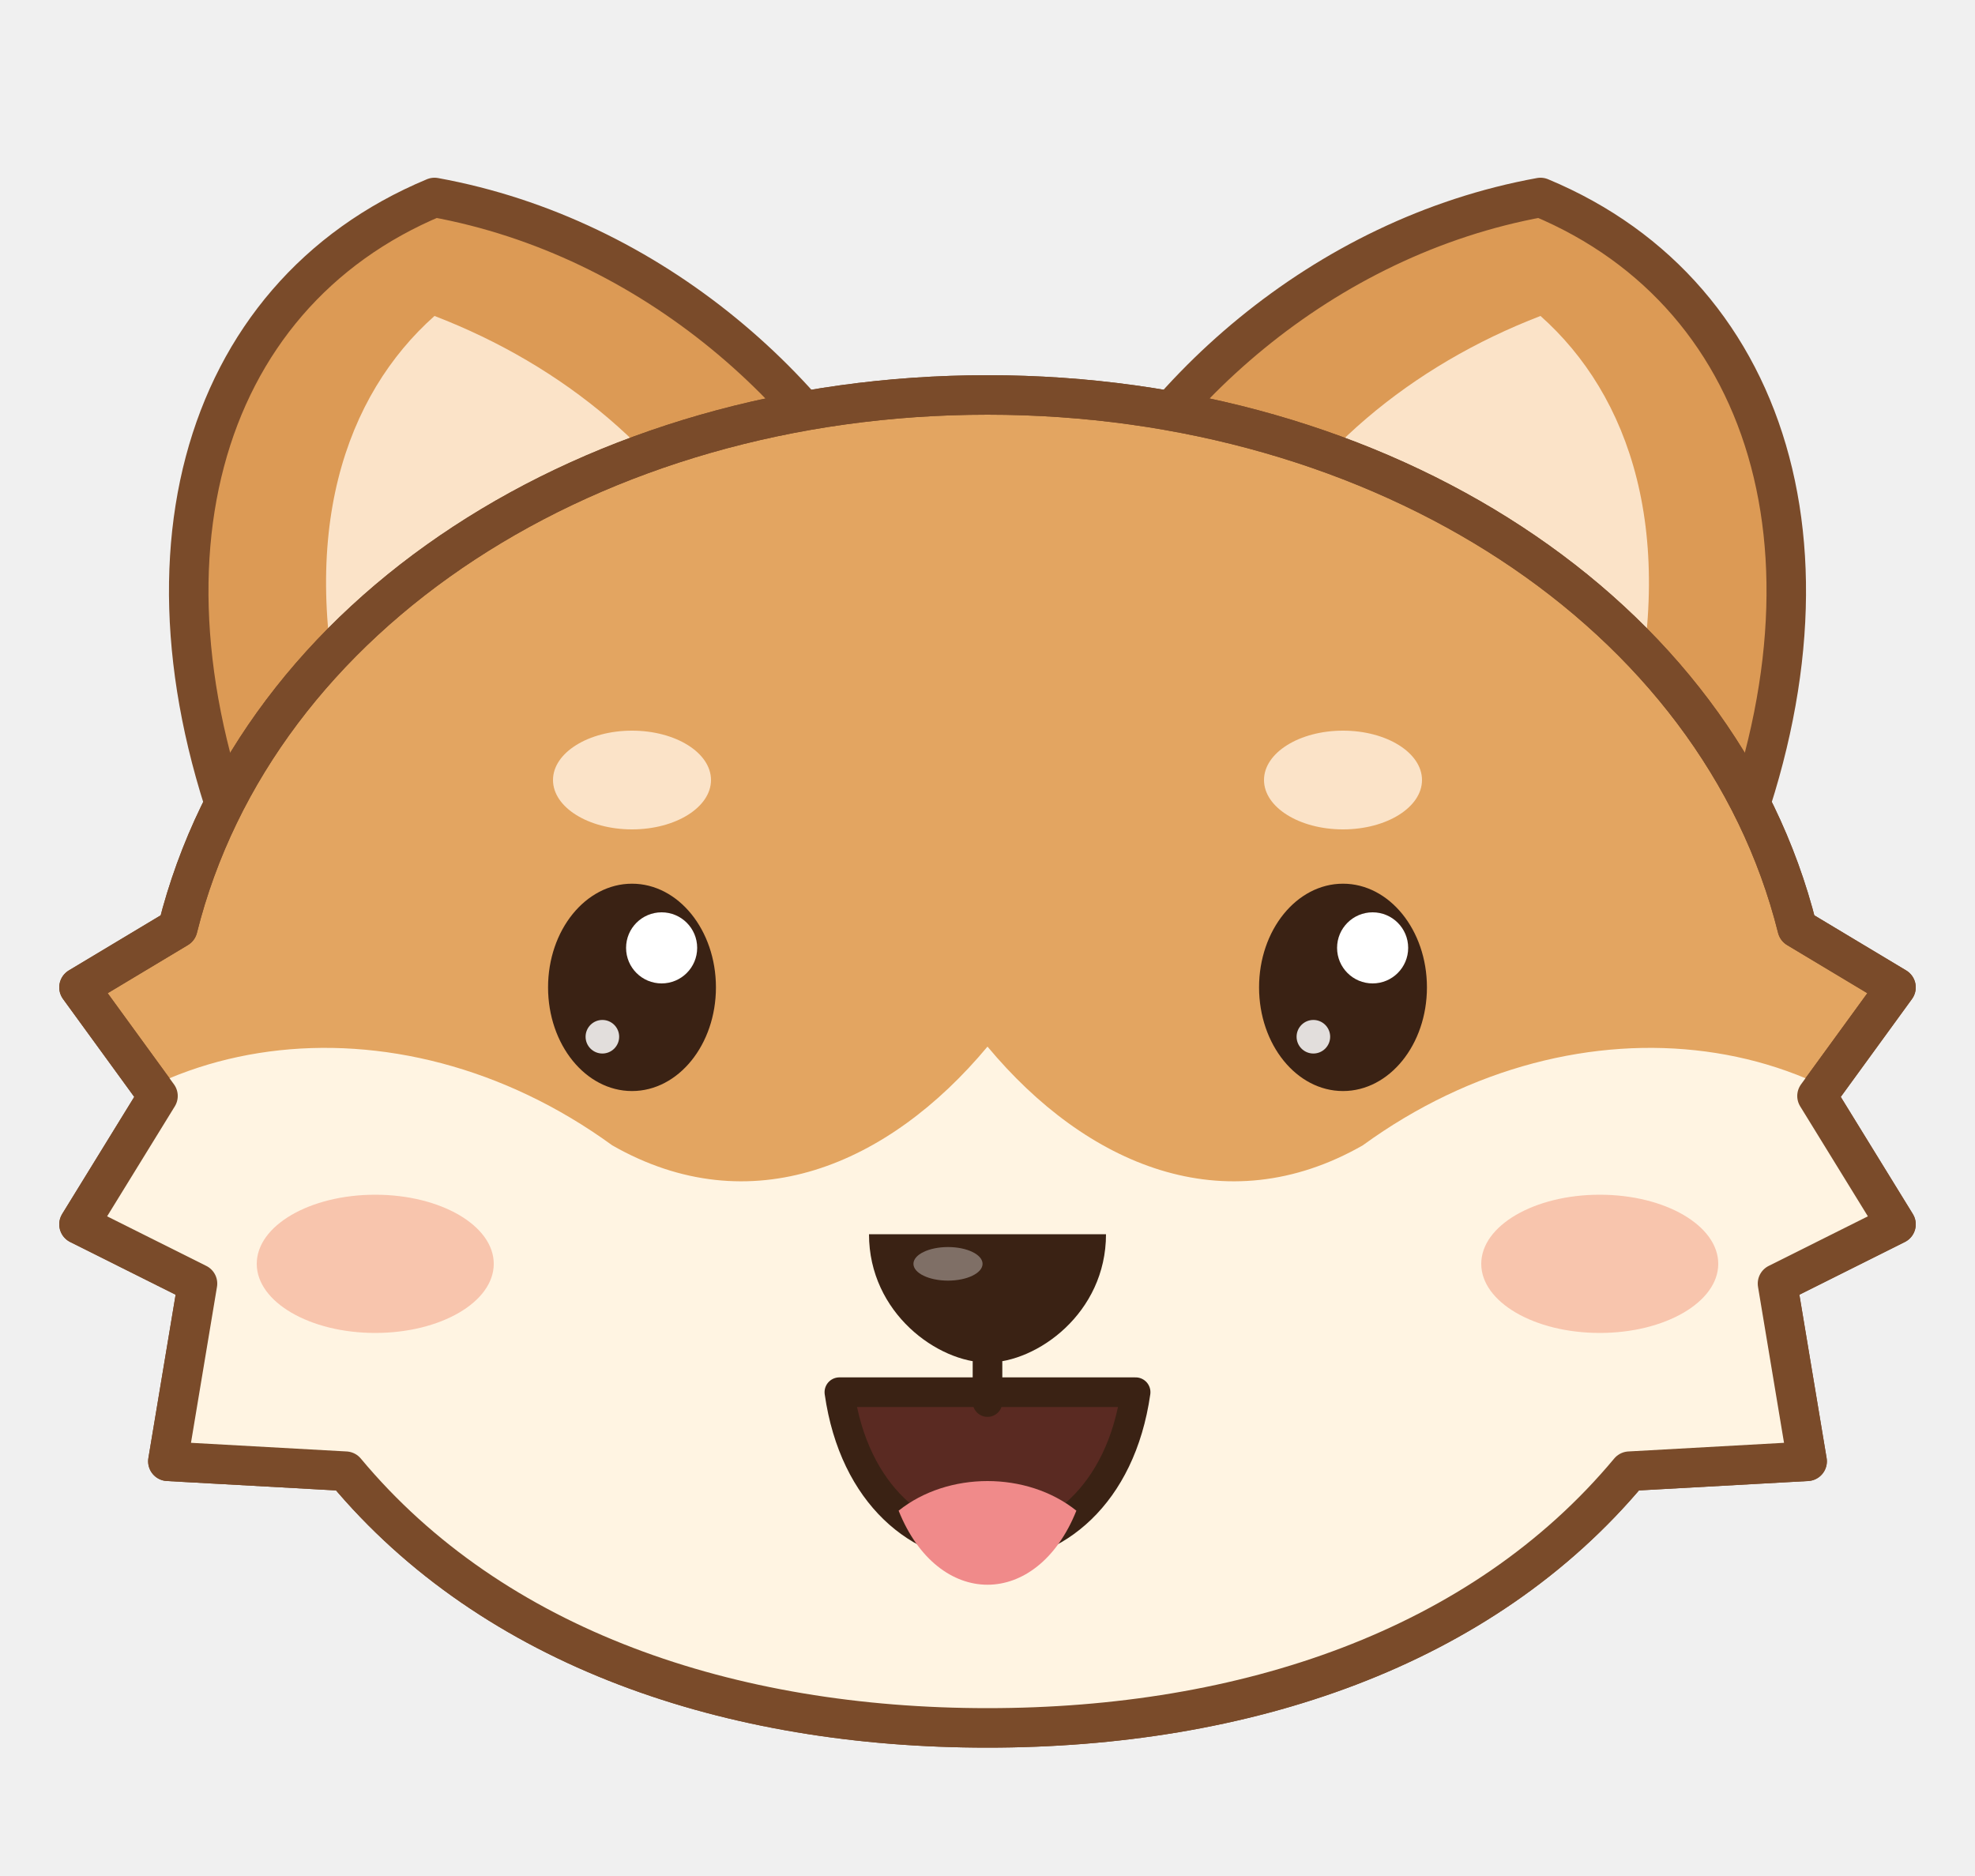
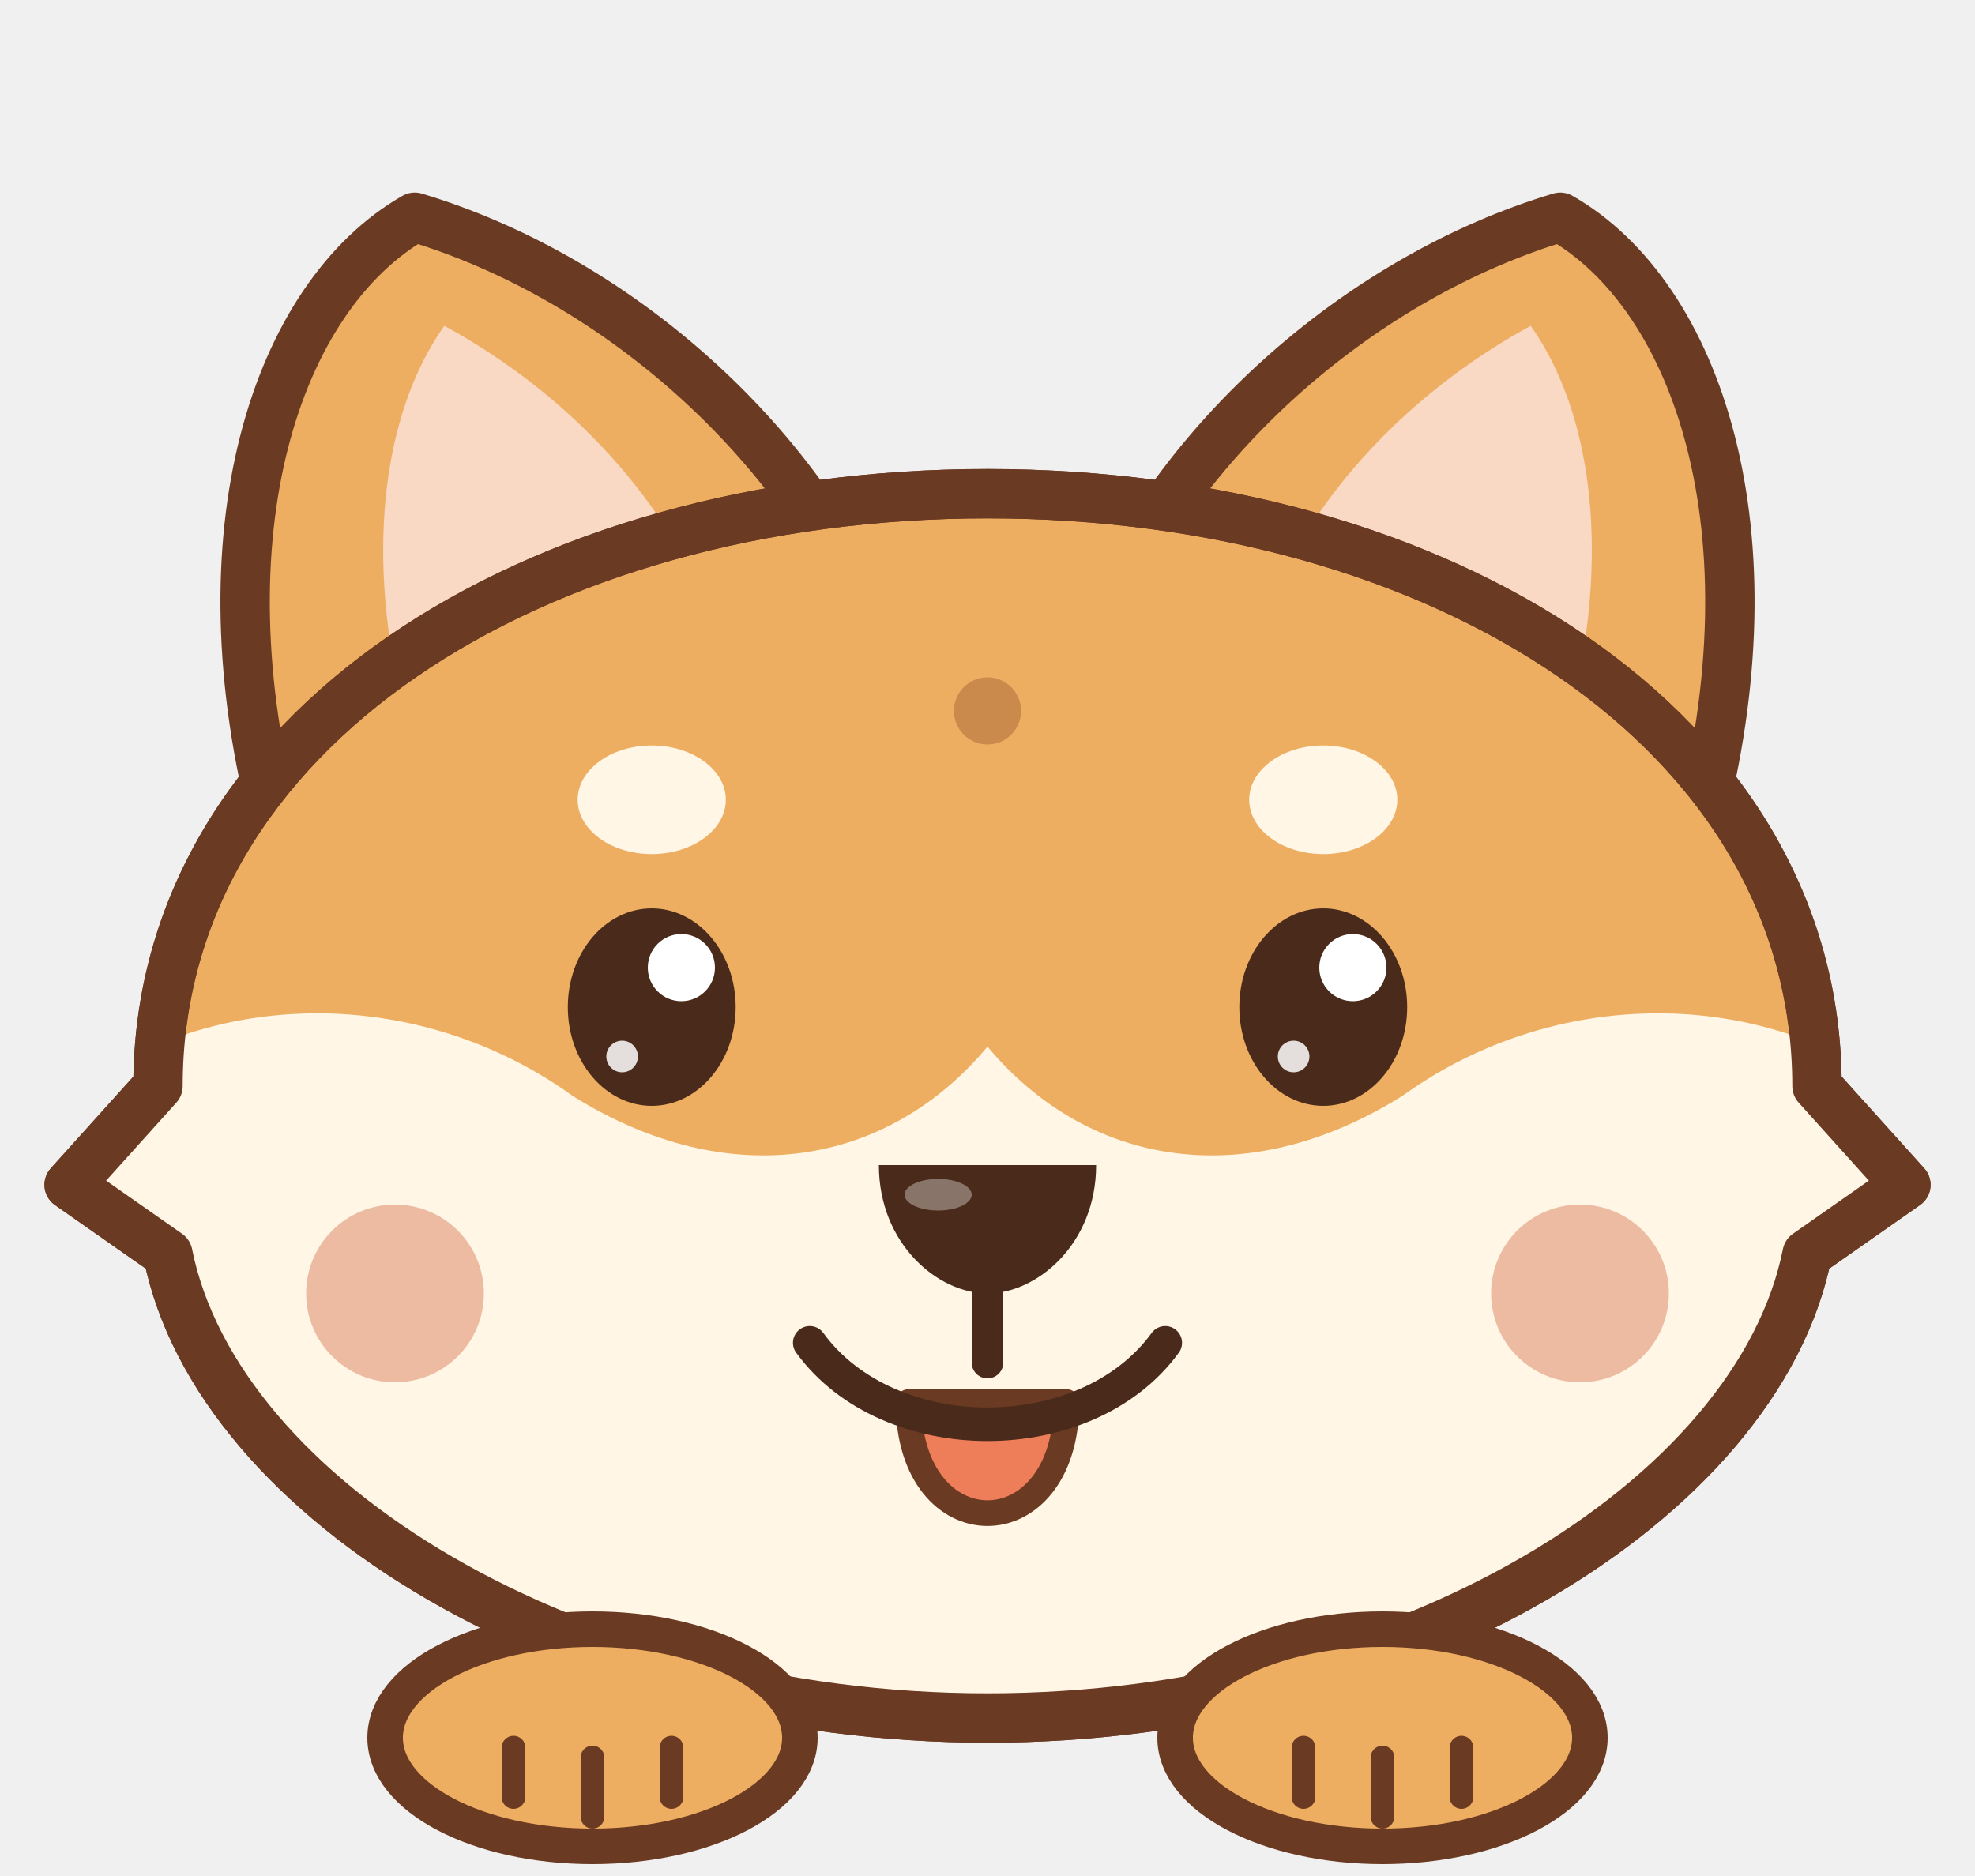
<svg xmlns="http://www.w3.org/2000/svg" viewBox="0 0 200 190" width="200" height="190">
  <defs>
-     <path id="face" d="M100 40 C140 40 174 62 182 94 L192 100 L184 111 L192 124 L180 130 L183 148 L165 149 C150 167 126 175 100 175 C74 175 50 167 35 149 L17 148 L20 130 L8 124 L16 111 L8 100 L18 94 C26 62 60 40 100 40 Z" />
+     <path id="face" d="M100 50 C146 50 184 74 184 110 L193 120 L183 127 C178 152 142 174 100 174 C58 174 22 152 17 127 L7 120 L16 110 C16 74 54 50 100 50 Z" />
    <clipPath id="faceclip">
      <use href="#face" />
    </clipPath>
  </defs>
-   <g stroke="#7a4b2a" stroke-width="4" stroke-linejoin="round" stroke-linecap="round">
-     <path d="M26 90 C12 58 20 30 44 20 C66 24 84 40 92 58 Z" fill="#dc9a55" />
-     <path d="M174 90 C188 58 180 30 156 20 C134 24 116 40 108 58 Z" fill="#dc9a55" />
-     <path d="M35 74 C30 54 35 40 44 32 C57 37 68 46 74 58 Z" fill="#fbe3c8" stroke="none" />
-     <path d="M165 74 C170 54 165 40 156 32 C143 37 132 46 126 58 Z" fill="#fbe3c8" stroke="none" />
-     <use href="#face" fill="#e3a561" />
+   <g stroke="#6b3a22" stroke-width="5" stroke-linejoin="round" stroke-linecap="round">
+     <path d="M28 84 C20 54 28 30 42 22 C62 28 80 44 88 62 Z" fill="#eeae62" />
+     <path d="M172 84 C180 54 172 30 158 22 C138 28 120 44 112 62 Z" fill="#eeae62" />
+     <path d="M40 68 C37 52 40 40 45 33 C56 39 65 48 70 58 Z" fill="#f9d9c4" stroke="none" />
+     <path d="M160 68 C163 52 160 40 155 33 C144 39 135 48 130 58 Z" fill="#f9d9c4" stroke="none" />
+     <use href="#face" fill="#eeae62" />
    <g clip-path="url(#faceclip)" stroke="none">
-       <path d="M0 124 C12 104 40 100 62 116 C76 124 90 118 100 106 C110 118 124 124 138 116 C160 100 188 104 200 124 L200 190 L0 190 Z" fill="#fff4e2" />
+       <path d="M0 118 C14 100 40 98 58 111 C74 121 90 118 100 106 C110 118 126 121 142 111 C160 98 186 100 200 118 L200 190 L0 190 Z" fill="#fff6e6" />
    </g>
    <use href="#face" fill="none" />
  </g>
-   <ellipse cx="64" cy="79" rx="8" ry="5" fill="#fbe3c8" />
-   <ellipse cx="136" cy="79" rx="8" ry="5" fill="#fbe3c8" />
-   <ellipse cx="64" cy="100" rx="8.5" ry="10.5" fill="#3a2214" />
-   <ellipse cx="136" cy="100" rx="8.5" ry="10.5" fill="#3a2214" />
-   <circle cx="67" cy="96" r="3.6" fill="#fff" />
-   <circle cx="139" cy="96" r="3.6" fill="#fff" />
-   <circle cx="61" cy="105" r="1.7" fill="#fff" opacity=".85" />
-   <circle cx="133" cy="105" r="1.7" fill="#fff" opacity=".85" />
-   <ellipse cx="38" cy="128" rx="12" ry="7" fill="#f4a58a" opacity=".6" />
-   <ellipse cx="162" cy="128" rx="12" ry="7" fill="#f4a58a" opacity=".6" />
-   <path d="M85 141 C88 162 112 162 115 141 Z" fill="#5a2a22" stroke="#3a2214" stroke-width="3" stroke-linejoin="round" />
-   <path d="M91 153 C95 163 105 163 109 153 C104 149 96 149 91 153 Z" fill="#f08a8a" />
-   <path d="M88 125 h24 c0 8 -7 13 -12 13 c-5 0 -12 -5 -12 -13 z" fill="#3a2214" />
-   <ellipse cx="96" cy="128" rx="3.5" ry="1.7" fill="#fff" opacity=".35" />
-   <path d="M100 138 v4" stroke="#3a2214" stroke-width="3" stroke-linecap="round" />
+   <ellipse cx="66" cy="81" rx="7.5" ry="5.5" fill="#fff6e6" />
+   <ellipse cx="134" cy="81" rx="7.5" ry="5.5" fill="#fff6e6" />
+   <circle cx="100" cy="72" r="3.4" fill="#c98a4c" />
+   <ellipse cx="66" cy="102" rx="8.5" ry="10" fill="#4a2a1a" />
+   <ellipse cx="134" cy="102" rx="8.5" ry="10" fill="#4a2a1a" />
+   <circle cx="69" cy="98" r="3.4" fill="#fff" />
+   <circle cx="137" cy="98" r="3.4" fill="#fff" />
+   <circle cx="63" cy="107" r="1.6" fill="#fff" opacity=".85" />
+   <circle cx="131" cy="107" r="1.6" fill="#fff" opacity=".85" />
+   <circle cx="40" cy="131" r="9" fill="#e5a283" opacity=".7" />
+   <circle cx="160" cy="131" r="9" fill="#e5a283" opacity=".7" />
+   <path d="M92 142 C92 157 108 157 108 142 Z" fill="#ee7d5a" stroke="#6b3a22" stroke-width="2.6" stroke-linejoin="round" />
+   <path d="M82 136 C90 147 110 147 118 136" fill="none" stroke="#4a2a1a" stroke-width="3.4" stroke-linecap="round" />
+   <path d="M100 130 v8" stroke="#4a2a1a" stroke-width="3.2" stroke-linecap="round" />
+   <path d="M89 118 h22 c0 8 -6 13 -11 13 c-5 0 -11 -5 -11 -13 z" fill="#4a2a1a" />
+   <ellipse cx="95" cy="121" rx="3.4" ry="1.6" fill="#fff" opacity=".35" />
+   <g stroke="#6b3a22" stroke-width="3.6" stroke-linejoin="round" stroke-linecap="round">
+     <ellipse cx="60" cy="176" rx="21" ry="11" fill="#eeae62" />
+     <ellipse cx="140" cy="176" rx="21" ry="11" fill="#eeae62" />
+     <path d="M52 177 v5 M60 178 v6 M68 177 v5 M132 177 v5 M140 178 v6 M148 177 v5" fill="none" stroke-width="2.4" />
+   </g>
</svg>
